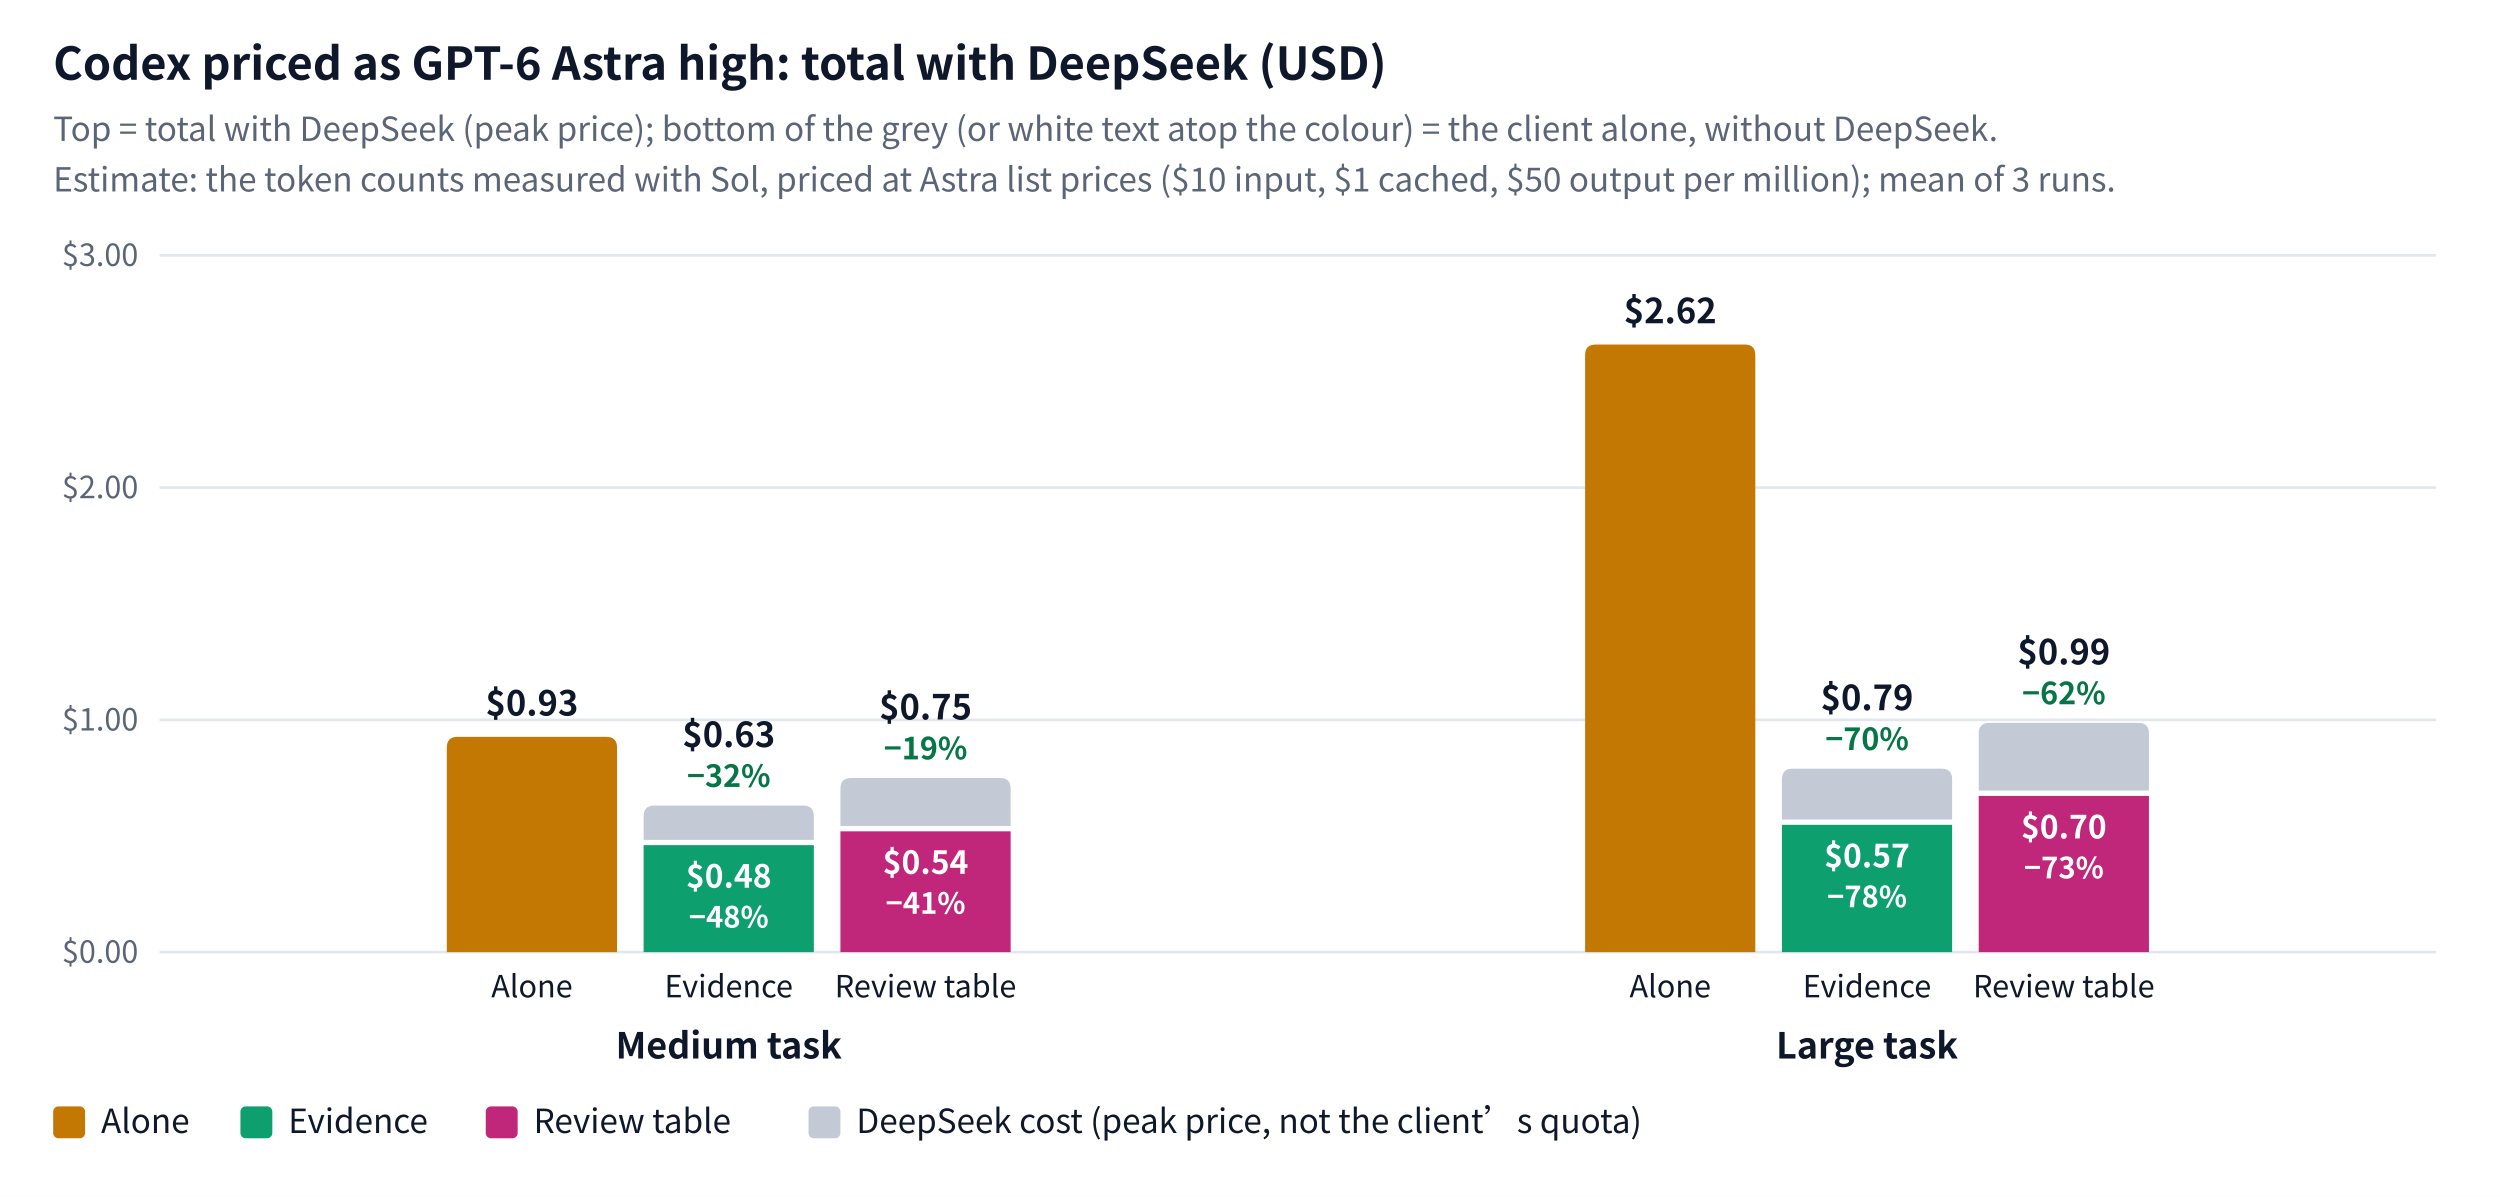
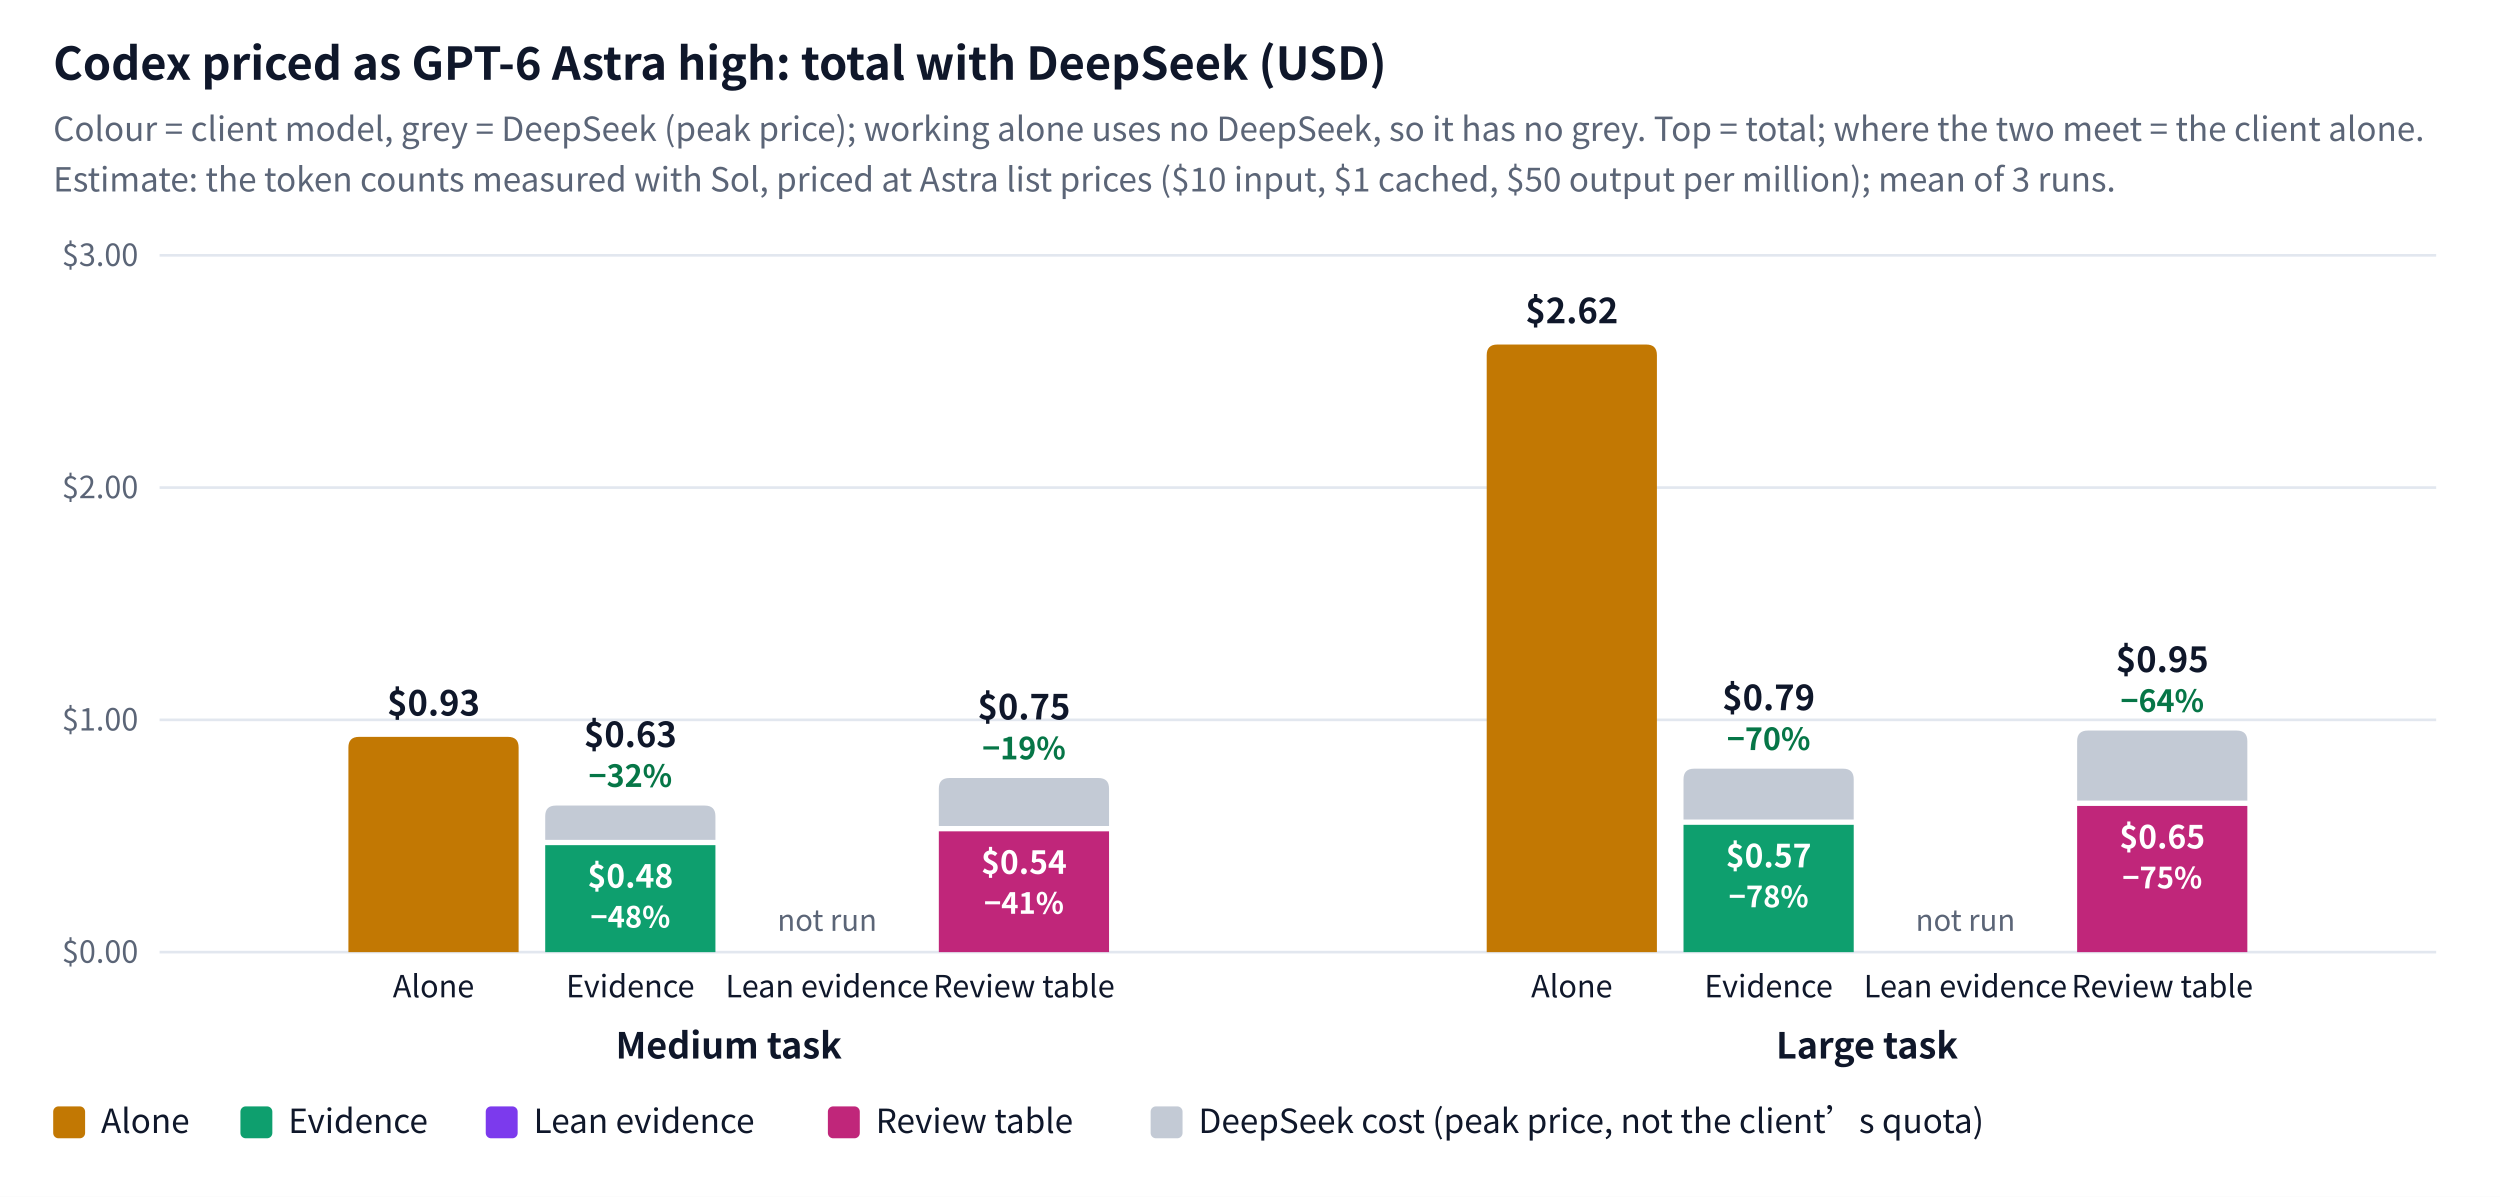
<svg xmlns="http://www.w3.org/2000/svg" width="940" height="450" viewBox="0 0 940 450" font-family="-apple-system, 'Segoe UI', 'PingFang SC', 'Noto Sans CJK SC', Helvetica, Arial, sans-serif">
  <rect width="940" height="450" fill="#FFFFFF" />
  <text x="20" y="30" font-size="17" font-weight="600" fill="#0F172A">Codex priced as GPT-6 Astra high: total with DeepSeek (USD)</text>
-   <text x="20" y="53" font-size="12.5" fill="#5B6577">Top = total with DeepSeek (peak price); bottom of the grey (or white text atop the colour) = the client alone, without DeepSeek.</text>
+   <text x="20" y="53" font-size="12.5" fill="#5B6577">Colour = client model, grey = DeepSeek (peak price); working alone uses no DeepSeek, so it has no grey. Top = total; where the two meet = the client alone.</text>
  <text x="20" y="72" font-size="12.5" fill="#5B6577">Estimate: the token counts measured with Sol, priced at Astra list prices ($10 input, $1 cached, $50 output per million); mean of 3 runs.</text>
  <line x1="60" x2="916" y1="358" y2="358" stroke="#E2E7EF" />
  <text x="52" y="362" font-size="11.5" fill="#5B6577" text-anchor="end">$0.00</text>
  <line x1="60" x2="916" y1="270.667" y2="270.667" stroke="#E2E7EF" />
  <text x="52" y="274.667" font-size="11.5" fill="#5B6577" text-anchor="end">$1.00</text>
  <line x1="60" x2="916" y1="183.333" y2="183.333" stroke="#E2E7EF" />
  <text x="52" y="187.333" font-size="11.5" fill="#5B6577" text-anchor="end">$2.00</text>
  <line x1="60" x2="916" y1="96" y2="96" stroke="#E2E7EF" />
  <text x="52" y="100" font-size="11.5" fill="#5B6577" text-anchor="end">$3.00</text>
-   <text x="200" y="375" font-size="11.5" fill="#0F172A" text-anchor="middle">Alone</text>
-   <path d="M168,358 V281.062 Q168,277.062 172,277.062 H228 Q232,277.062 232,281.062 V358 Z" fill="#C27803" />
-   <text x="200" y="269.062" font-size="13" font-weight="600" fill="#0F172A" text-anchor="middle">$0.93</text>
-   <text x="274" y="375" font-size="11.5" fill="#0F172A" text-anchor="middle">Evidence</text>
-   <rect x="242" y="317.779" width="64" height="40.221" fill="#0E9F6E" />
-   <path d="M242,315.779 V306.893 Q242,302.893 246,302.893 H302 Q306,302.893 306,306.893 V315.779 Z" fill="#C3CAD5" />
-   <text x="274" y="280.893" font-size="13" font-weight="600" fill="#0F172A" text-anchor="middle">$0.63</text>
-   <text x="274" y="295.893" font-size="11.5" font-weight="600" fill="#067647" text-anchor="middle">−32%</text>
-   <text x="274" y="333.779" font-size="12" font-weight="600" fill="#FFFFFF" text-anchor="middle">$0.48</text>
-   <text x="274" y="348.779" font-size="11" font-weight="600" fill="#FFFFFF" text-anchor="middle">−48%</text>
-   <text x="348" y="375" font-size="11.5" fill="#0F172A" text-anchor="middle">Review table</text>
-   <rect x="316" y="312.583" width="64" height="45.417" fill="#C0267A" />
-   <path d="M316,310.583 V296.532 Q316,292.532 320,292.532 H376 Q380,292.532 380,296.532 V310.583 Z" fill="#C3CAD5" />
-   <text x="348" y="270.532" font-size="13" font-weight="600" fill="#0F172A" text-anchor="middle">$0.75</text>
-   <text x="348" y="285.532" font-size="11.5" font-weight="600" fill="#067647" text-anchor="middle">−19%</text>
-   <text x="348" y="328.583" font-size="12" font-weight="600" fill="#FFFFFF" text-anchor="middle">$0.54</text>
-   <text x="348" y="343.583" font-size="11" font-weight="600" fill="#FFFFFF" text-anchor="middle">−41%</text>
+   <text x="163" y="375" font-size="11.5" fill="#0F172A" text-anchor="middle">Alone</text>
+   <path d="M131,358 V281.062 Q131,277.062 135,277.062 H191 Q195,277.062 195,281.062 V358 Z" fill="#C27803" />
+   <text x="163" y="269.062" font-size="13" font-weight="600" fill="#0F172A" text-anchor="middle">$0.93</text>
+   <text x="237" y="375" font-size="11.5" fill="#0F172A" text-anchor="middle">Evidence</text>
+   <rect x="205" y="317.779" width="64" height="40.221" fill="#0E9F6E" />
+   <path d="M205,315.779 V306.893 Q205,302.893 209,302.893 H265 Q269,302.893 269,306.893 V315.779 Z" fill="#C3CAD5" />
+   <text x="237" y="280.893" font-size="13" font-weight="600" fill="#0F172A" text-anchor="middle">$0.63</text>
+   <text x="237" y="295.893" font-size="11.5" font-weight="600" fill="#067647" text-anchor="middle">−32%</text>
+   <text x="237" y="333.779" font-size="12" font-weight="600" fill="#FFFFFF" text-anchor="middle">$0.48</text>
+   <text x="237" y="348.779" font-size="11" font-weight="600" fill="#FFFFFF" text-anchor="middle">−48%</text>
+   <text x="311" y="375" font-size="11.5" fill="#0F172A" text-anchor="middle">Lean evidence</text>
+   <text x="311" y="350" font-size="11" fill="#5B6577" text-anchor="middle">not run</text>
+   <text x="385" y="375" font-size="11.5" fill="#0F172A" text-anchor="middle">Review table</text>
+   <rect x="353" y="312.583" width="64" height="45.417" fill="#C0267A" />
+   <path d="M353,310.583 V296.532 Q353,292.532 357,292.532 H413 Q417,292.532 417,296.532 V310.583 Z" fill="#C3CAD5" />
+   <text x="385" y="270.532" font-size="13" font-weight="600" fill="#0F172A" text-anchor="middle">$0.75</text>
+   <text x="385" y="285.532" font-size="11.5" font-weight="600" fill="#067647" text-anchor="middle">−19%</text>
+   <text x="385" y="328.583" font-size="12" font-weight="600" fill="#FFFFFF" text-anchor="middle">$0.54</text>
+   <text x="385" y="343.583" font-size="11" font-weight="600" fill="#FFFFFF" text-anchor="middle">−41%</text>
  <text x="274" y="398" font-size="13.5" font-weight="600" fill="#0F172A" text-anchor="middle">Medium task</text>
-   <text x="628" y="375" font-size="11.5" fill="#0F172A" text-anchor="middle">Alone</text>
-   <path d="M596,358 V133.545 Q596,129.545 600,129.545 H656 Q660,129.545 660,133.545 V358 Z" fill="#C27803" />
-   <text x="628" y="121.545" font-size="13" font-weight="600" fill="#0F172A" text-anchor="middle">$2.62</text>
-   <text x="702" y="375" font-size="11.5" fill="#0F172A" text-anchor="middle">Evidence</text>
-   <rect x="670" y="310.133" width="64" height="47.867" fill="#0E9F6E" />
-   <path d="M670,308.133 V293.024 Q670,289.024 674,289.024 H730 Q734,289.024 734,293.024 V308.133 Z" fill="#C3CAD5" />
-   <text x="702" y="267.024" font-size="13" font-weight="600" fill="#0F172A" text-anchor="middle">$0.79</text>
-   <text x="702" y="282.024" font-size="11.5" font-weight="600" fill="#067647" text-anchor="middle">−70%</text>
-   <text x="702" y="326.133" font-size="12" font-weight="600" fill="#FFFFFF" text-anchor="middle">$0.57</text>
-   <text x="702" y="341.133" font-size="11" font-weight="600" fill="#FFFFFF" text-anchor="middle">−78%</text>
-   <text x="776" y="375" font-size="11.5" fill="#0F172A" text-anchor="middle">Review table</text>
-   <rect x="744" y="299.265" width="64" height="58.735" fill="#C0267A" />
-   <path d="M744,297.265 V275.809 Q744,271.809 748,271.809 H804 Q808,271.809 808,275.809 V297.265 Z" fill="#C3CAD5" />
-   <text x="776" y="249.809" font-size="13" font-weight="600" fill="#0F172A" text-anchor="middle">$0.99</text>
-   <text x="776" y="264.809" font-size="11.5" font-weight="600" fill="#067647" text-anchor="middle">−62%</text>
-   <text x="776" y="315.265" font-size="12" font-weight="600" fill="#FFFFFF" text-anchor="middle">$0.70</text>
-   <text x="776" y="330.265" font-size="11" font-weight="600" fill="#FFFFFF" text-anchor="middle">−73%</text>
+   <text x="591" y="375" font-size="11.5" fill="#0F172A" text-anchor="middle">Alone</text>
+   <path d="M559,358 V133.545 Q559,129.545 563,129.545 H619 Q623,129.545 623,133.545 V358 Z" fill="#C27803" />
+   <text x="591" y="121.545" font-size="13" font-weight="600" fill="#0F172A" text-anchor="middle">$2.62</text>
+   <text x="665" y="375" font-size="11.5" fill="#0F172A" text-anchor="middle">Evidence</text>
+   <rect x="633" y="310.133" width="64" height="47.867" fill="#0E9F6E" />
+   <path d="M633,308.133 V293.024 Q633,289.024 637,289.024 H693 Q697,289.024 697,293.024 V308.133 Z" fill="#C3CAD5" />
+   <text x="665" y="267.024" font-size="13" font-weight="600" fill="#0F172A" text-anchor="middle">$0.79</text>
+   <text x="665" y="282.024" font-size="11.5" font-weight="600" fill="#067647" text-anchor="middle">−70%</text>
+   <text x="665" y="326.133" font-size="12" font-weight="600" fill="#FFFFFF" text-anchor="middle">$0.57</text>
+   <text x="665" y="341.133" font-size="11" font-weight="600" fill="#FFFFFF" text-anchor="middle">−78%</text>
+   <text x="739" y="375" font-size="11.5" fill="#0F172A" text-anchor="middle">Lean evidence</text>
+   <text x="739" y="350" font-size="11" fill="#5B6577" text-anchor="middle">not run</text>
+   <text x="813" y="375" font-size="11.5" fill="#0F172A" text-anchor="middle">Review table</text>
+   <rect x="781" y="303.034" width="64" height="54.966" fill="#C0267A" />
+   <path d="M781,301.034 V278.693 Q781,274.693 785,274.693 H841 Q845,274.693 845,278.693 V301.034 Z" fill="#C3CAD5" />
+   <text x="813" y="252.693" font-size="13" font-weight="600" fill="#0F172A" text-anchor="middle">$0.95</text>
+   <text x="813" y="267.693" font-size="11.5" font-weight="600" fill="#067647" text-anchor="middle">−64%</text>
+   <text x="813" y="319.034" font-size="12" font-weight="600" fill="#FFFFFF" text-anchor="middle">$0.65</text>
+   <text x="813" y="334.034" font-size="11" font-weight="600" fill="#FFFFFF" text-anchor="middle">−75%</text>
  <text x="702" y="398" font-size="13.5" font-weight="600" fill="#0F172A" text-anchor="middle">Large task</text>
  <rect x="20" y="416" width="12" height="12" rx="2" fill="#C27803" />
  <text x="38" y="426" font-size="12.5" fill="#0F172A">Alone</text>
  <rect x="90.4" y="416" width="12" height="12" rx="2" fill="#0E9F6E" />
  <text x="108.4" y="426" font-size="12.5" fill="#0F172A">Evidence</text>
-   <rect x="182.64" y="416" width="12" height="12" rx="2" fill="#C0267A" />
-   <text x="200.64" y="426" font-size="12.5" fill="#0F172A">Review table</text>
-   <rect x="304" y="416" width="12" height="12" rx="2" fill="#C3CAD5" />
-   <text x="322" y="426" font-size="12.5" fill="#0F172A">DeepSeek cost (peak price, not the client’s quota)</text>
+   <rect x="182.64" y="416" width="12" height="12" rx="2" fill="#7C3AED" />
+   <text x="200.64" y="426" font-size="12.5" fill="#0F172A">Lean evidence</text>
+   <rect x="311.28" y="416" width="12" height="12" rx="2" fill="#C0267A" />
+   <text x="329.28" y="426" font-size="12.5" fill="#0F172A">Review table</text>
+   <rect x="432.64" y="416" width="12" height="12" rx="2" fill="#C3CAD5" />
+   <text x="450.64" y="426" font-size="12.5" fill="#0F172A">DeepSeek cost (peak price, not the client’s quota)</text>
</svg>
